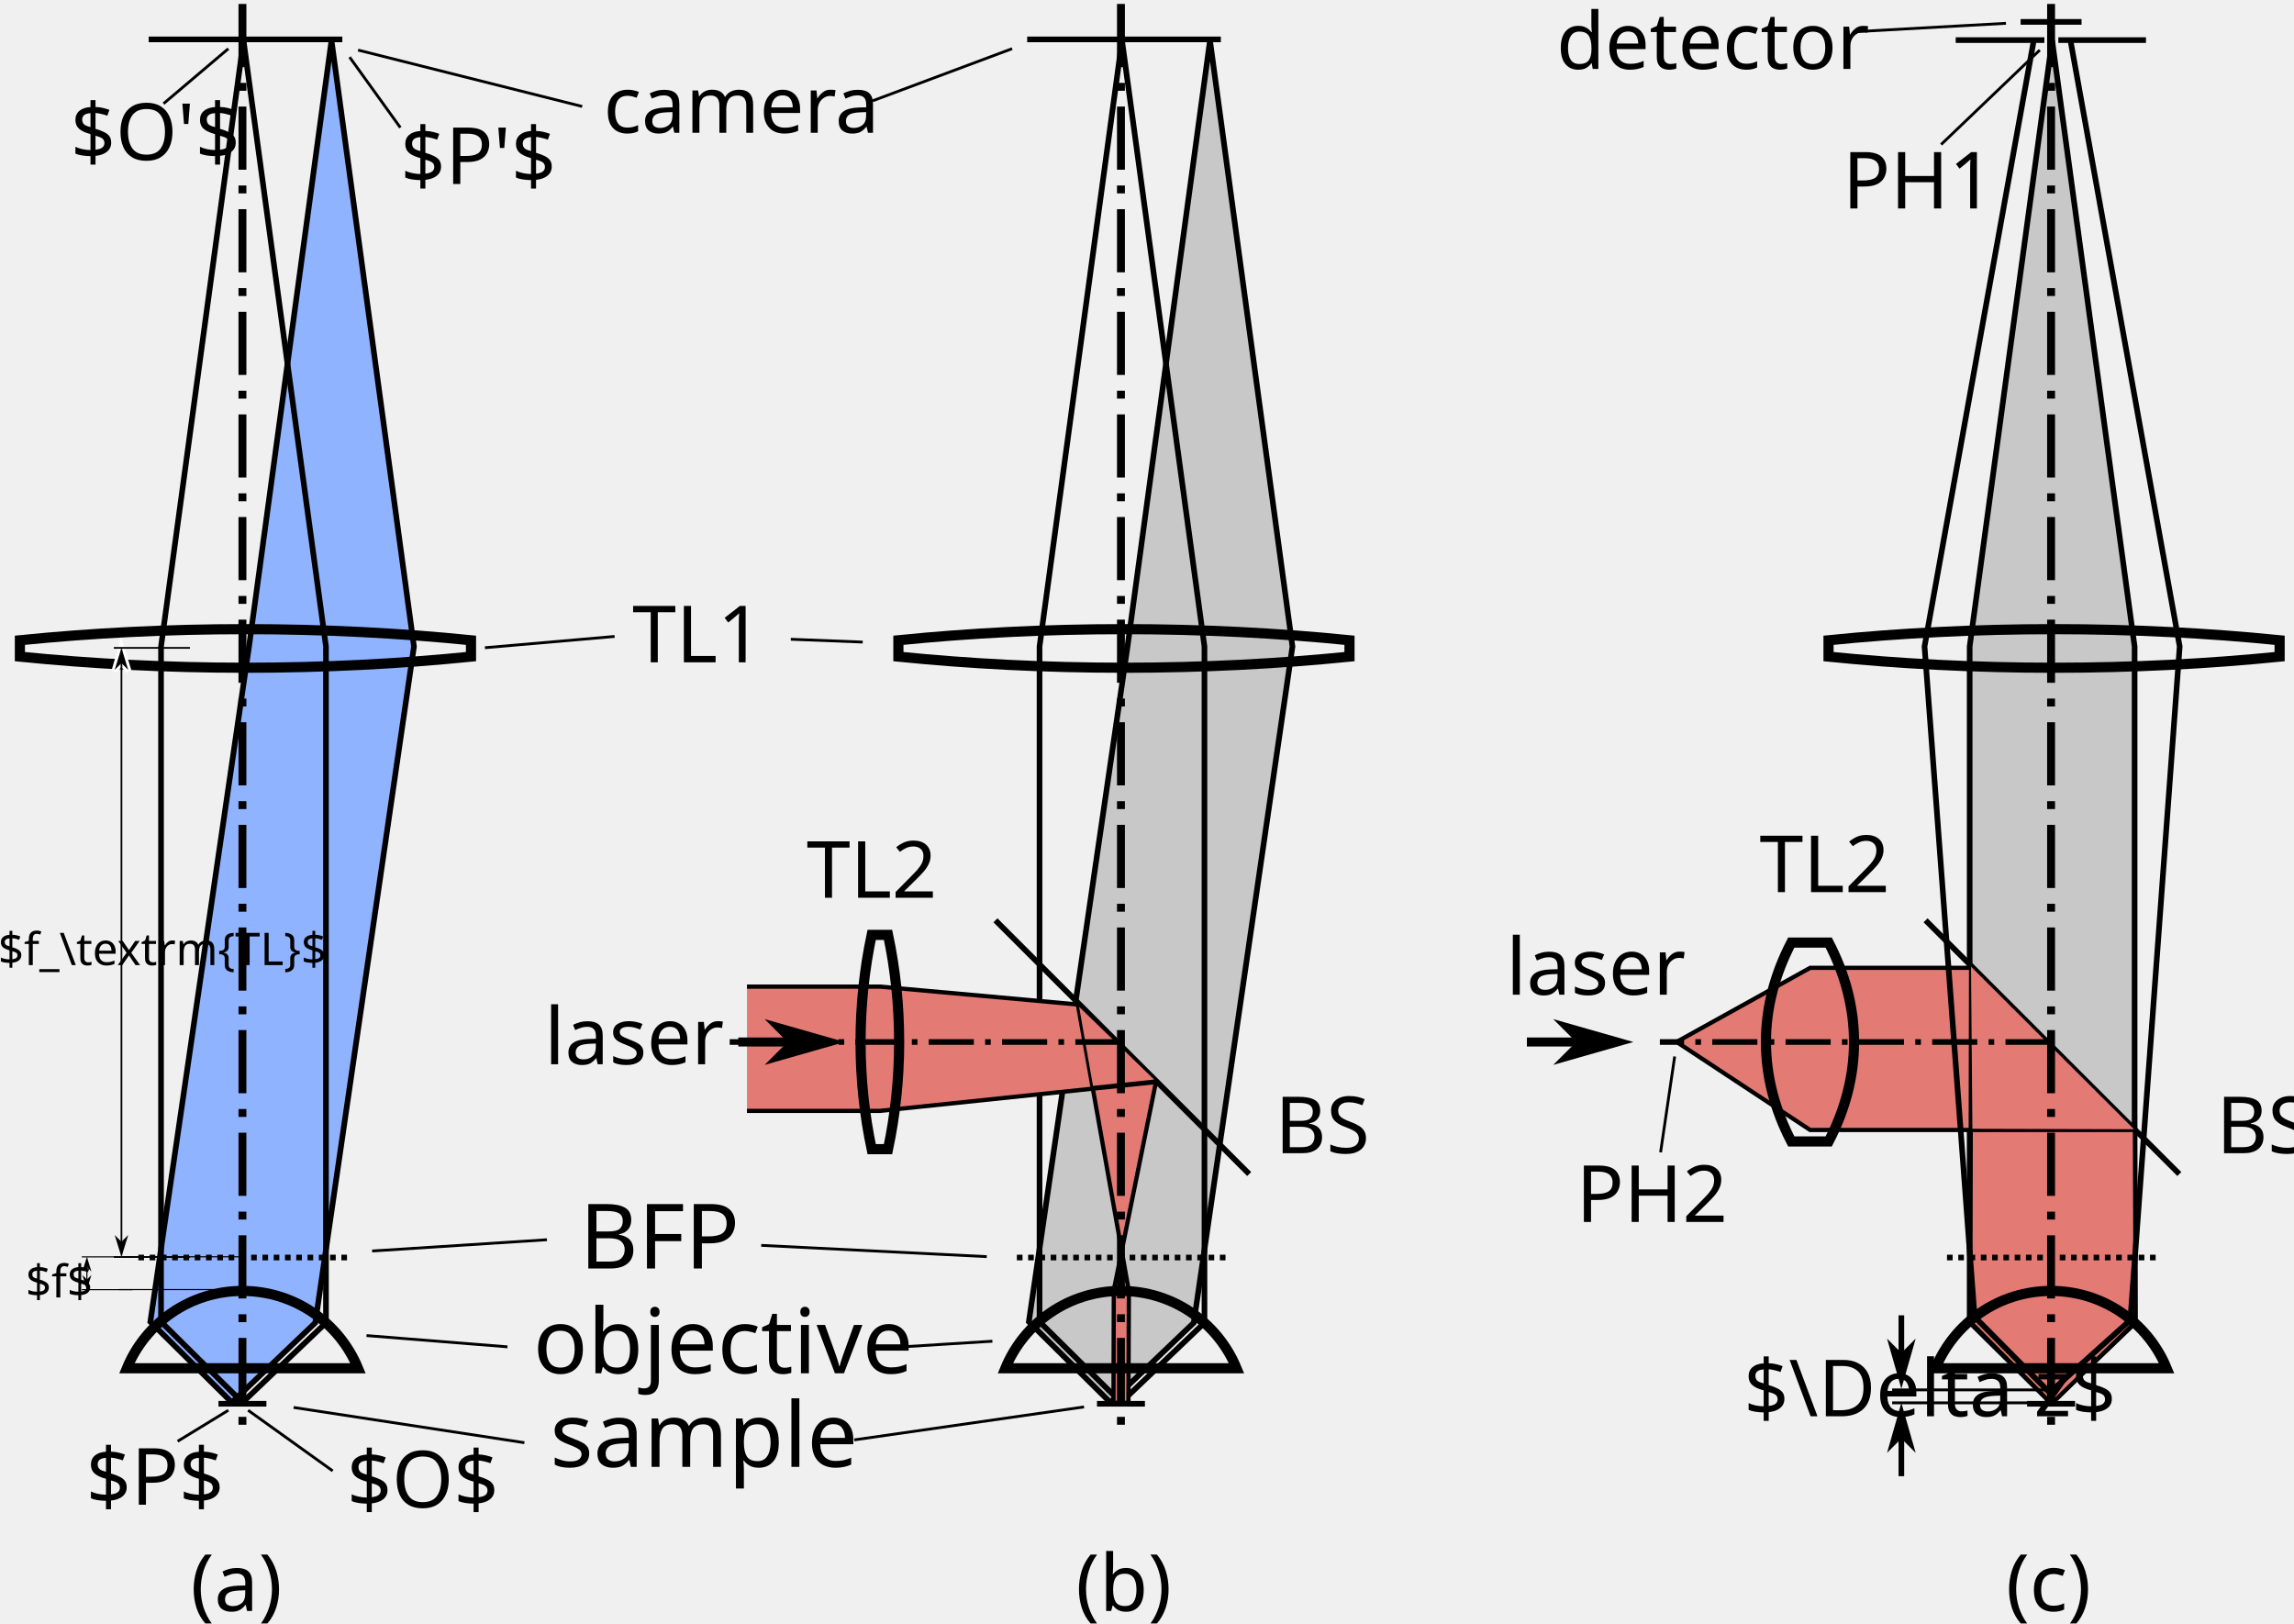
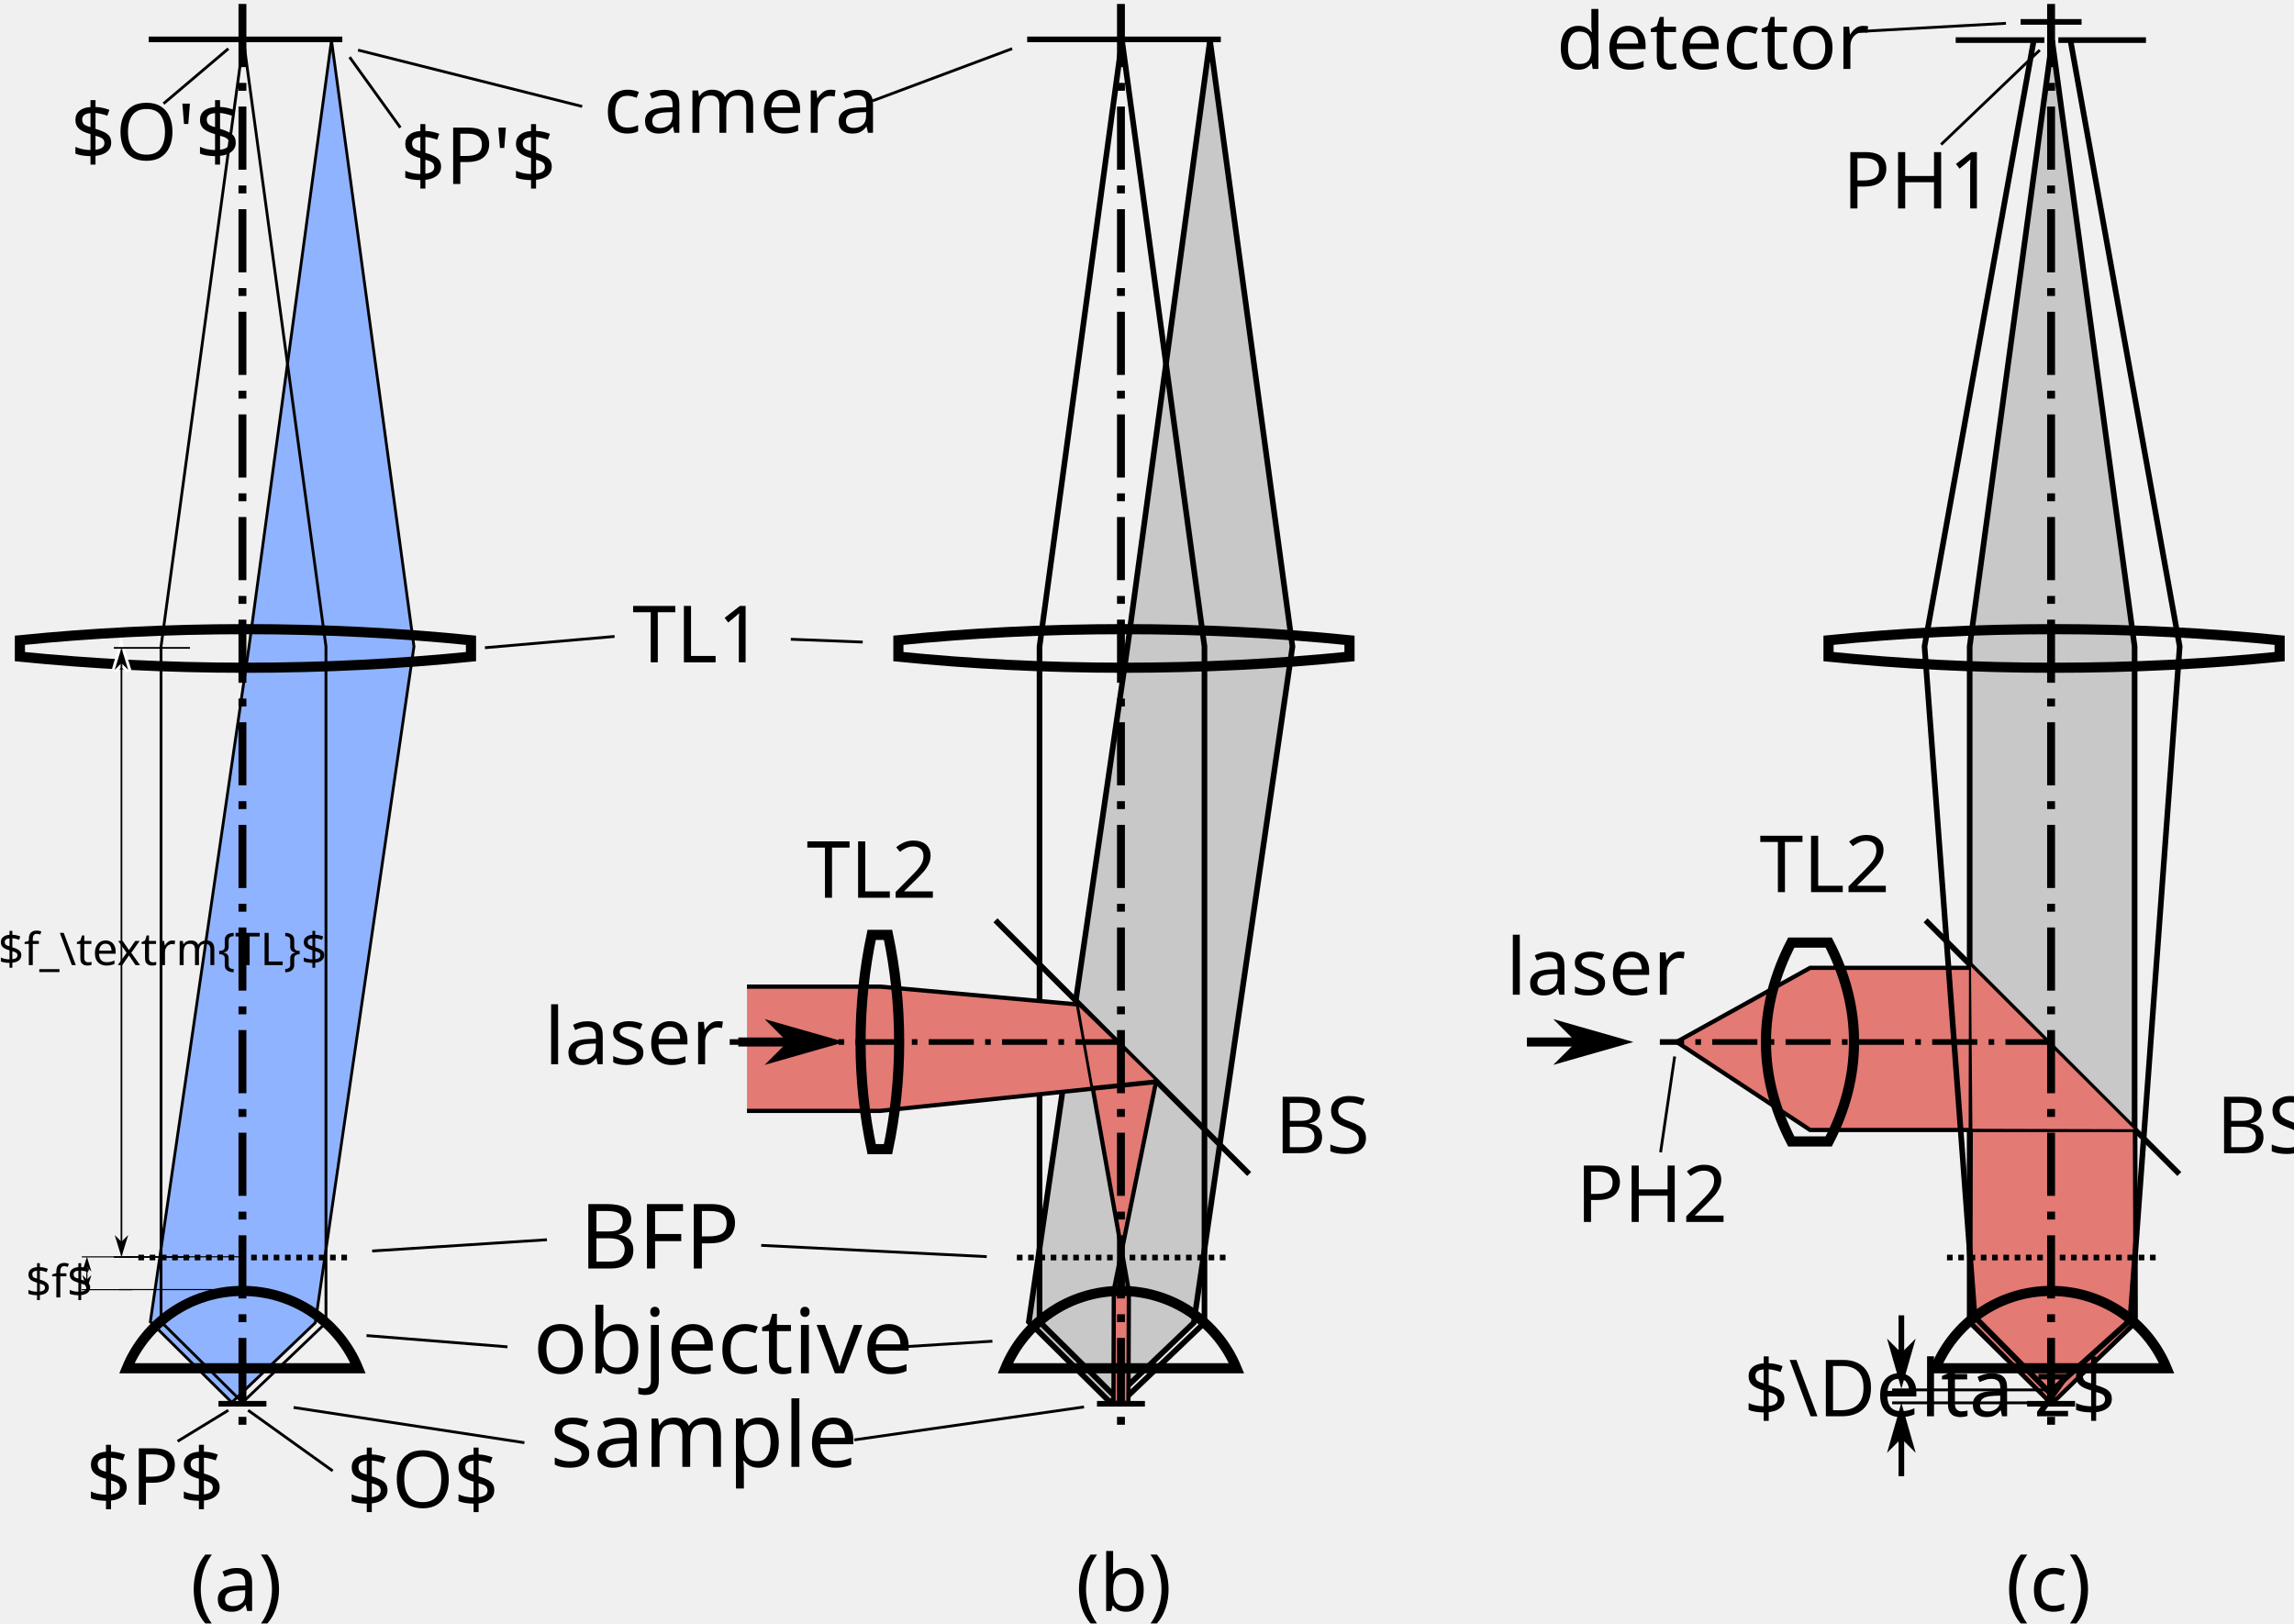
<svg xmlns="http://www.w3.org/2000/svg" width="406.835" height="287.882" id="svg2" version="1.1">
  <defs id="defs4">
    <marker orient="auto" refY="0" refX="0" id="TriangleOutL" style="overflow:visible">
      <path id="path3945" d="m 5.77,0 -8.65,5 0,-10 8.65,5 z" style="fill-rule:evenodd;stroke:#000000;stroke-width:1pt;marker-start:none" transform="scale(0.8,0.8)" />
    </marker>
    <marker orient="auto" refY="0" refX="0" id="Arrow2Lend" style="overflow:visible">
      <path id="path3823" style="font-size:12px;fill-rule:evenodd;stroke-width:0.625;stroke-linejoin:round" d="M 8.719,4.034 -2.207,0.016 8.719,-4.002 c -1.745,2.372 -1.735,5.617 -6e-7,8.035 z" transform="matrix(-1.1,0,0,-1.1,-1.1,0)" />
    </marker>
    <marker orient="auto" refY="0" refX="0" id="Arrow1Mend" style="overflow:visible">
      <path id="path3811" d="M 0,0 5,-5 -12.5,0 5,5 0,0 z" style="fill-rule:evenodd;stroke:#000000;stroke-width:1pt;marker-start:none" transform="matrix(-0.4,0,0,-0.4,-4,0)" />
    </marker>
    <marker orient="auto" refY="0" refX="0" id="Arrow1Lend" style="overflow:visible">
      <path id="path3805" d="M 0,0 5,-5 -12.5,0 5,5 0,0 z" style="fill-rule:evenodd;stroke:#000000;stroke-width:1pt;marker-start:none" transform="matrix(-0.8,0,0,-0.8,-10,0)" />
    </marker>
    <marker orient="auto" refY="0" refX="0" id="Arrow2Mend" style="overflow:visible">
      <path id="path3829" style="font-size:12px;fill-rule:evenodd;stroke-width:0.625;stroke-linejoin:round" d="M 8.719,4.034 -2.207,0.016 8.719,-4.002 c -1.745,2.372 -1.735,5.617 -6e-7,8.035 z" transform="scale(-0.6,-0.6)" />
    </marker>
    <marker style="overflow:visible" id="DistanceStart" refX="0" refY="0" orient="auto">
      <g id="g2300">
        <path style="fill:none;stroke:#ffffff;stroke-width:1.15;stroke-linecap:square" d="M 0,0 2,0" id="path2306" />
        <path style="fill:#000000;fill-rule:evenodd;stroke:none" d="M 0,0 13,4 9,0 13,-4 0,0 z" id="path2302" />
        <path style="fill:none;stroke:#000000;stroke-width:1;stroke-linecap:square" d="M 0,-4 0,40" id="path2304" />
      </g>
    </marker>
    <marker style="overflow:visible" id="DistanceEnd" refX="0" refY="0" orient="auto">
      <g id="g3858">
        <path style="fill:none;stroke:#ffffff;stroke-width:1.15;stroke-linecap:square" d="M 0,0 -2,0" id="path2316" />
        <path style="fill:#000000;fill-rule:evenodd;stroke:none" d="M 0,0 -13,4 -9,0 -13,-4 0,0 z" id="path2312" />
        <path style="fill:none;stroke:#000000;stroke-width:1;stroke-linecap:square" d="M 0,-4 0,40" id="path2314" />
      </g>
    </marker>
    <marker orient="auto" refY="0" refX="0" id="DiamondMstart" style="overflow:visible">
      <path id="path3894" d="M 0,-7.071 -7.071,0 0,7.071 7.071,0 0,-7.071 z" style="fill-rule:evenodd;stroke:#000000;stroke-width:1pt;marker-start:none" transform="matrix(0.4,0,0,0.4,2.6,0)" />
    </marker>
    <marker style="overflow:visible" id="DistanceStart-0" refX="0" refY="0" orient="auto">
      <g id="g2300-6">
        <path style="fill:none;stroke:#ffffff;stroke-width:1.15;stroke-linecap:square" d="M 0,0 2,0" id="path2306-8" />
        <path style="fill:#000000;fill-rule:evenodd;stroke:none" d="M 0,0 13,4 9,0 13,-4 0,0 z" id="path2302-9" />
        <path style="fill:none;stroke:#000000;stroke-width:1;stroke-linecap:square" d="M 0,-4 0,40" id="path2304-2" />
      </g>
    </marker>
    <marker style="overflow:visible" id="DistanceEnd-6" refX="0" refY="0" orient="auto">
      <g id="g3858-6">
        <path style="fill:none;stroke:#ffffff;stroke-width:1.15;stroke-linecap:square" d="M 0,0 -2,0" id="path2316-4" />
        <path style="fill:#000000;fill-rule:evenodd;stroke:none" d="M 0,0 -13,4 -9,0 -13,-4 0,0 z" id="path2312-9" />
        <path style="fill:none;stroke:#000000;stroke-width:1;stroke-linecap:square" d="M 0,-4 0,40" id="path2314-5" />
      </g>
    </marker>
    <marker style="overflow:visible" id="marker6828" refX="0" refY="0" orient="auto">
      <g id="g6830">
        <path style="fill:none;stroke:#ffffff;stroke-width:1.15;stroke-linecap:square" d="M 0,0 2,0" id="path6832" />
        <path style="fill:#000000;fill-rule:evenodd;stroke:none" d="M 0,0 13,4 9,0 13,-4 0,0 z" id="path6834" />
        <path style="fill:none;stroke:#000000;stroke-width:1;stroke-linecap:square" d="M 0,-4 0,40" id="path6836" />
      </g>
    </marker>
    <marker style="overflow:visible" id="marker6838" refX="0" refY="0" orient="auto">
      <g id="g6840">
        <path style="fill:none;stroke:#ffffff;stroke-width:1.15;stroke-linecap:square" d="M 0,0 -2,0" id="path6842" />
        <path style="fill:#000000;fill-rule:evenodd;stroke:none" d="M 0,0 -13,4 -9,0 -13,-4 0,0 z" id="path6844" />
        <path style="fill:none;stroke:#000000;stroke-width:1;stroke-linecap:square" d="M 0,-4 0,40" id="path6846" />
      </g>
    </marker>
    <marker orient="auto" refY="0" refX="0" id="Arrow1Mend-9" style="overflow:visible">
      <path id="path3811-4" d="M 0,0 5,-5 -12.5,0 5,5 0,0 z" style="fill-rule:evenodd;stroke:#000000;stroke-width:1pt;marker-start:none" transform="matrix(-0.4,0,0,-0.4,-4,0)" />
    </marker>
  </defs>
  <g id="layer4" style="opacity:1;display:inline" transform="translate(-10.96076,-1.1920918e-8)" />
  <g id="layer3" style="display:inline" transform="translate(-10.96076,-1.1920918e-8)" />
  <g id="layer1" style="display:inline" transform="translate(-153.4405,-7.691754)">
    <text xml:space="preserve" style="font-size:13px;font-style:normal;font-variant:normal;font-weight:normal;font-stretch:normal;line-height:125%;letter-spacing:0px;word-spacing:0px;fill:#000000;fill-opacity:1;stroke:none;font-family:Gentium;-inkscape-font-specification:Gentium" x="259" y="125.362" id="text3987">
      <tspan id="tspan3989" x="259" y="125.362" />
    </text>
    <text xml:space="preserve" style="font-size:16px;font-style:normal;font-variant:normal;font-weight:normal;font-stretch:normal;line-height:125%;letter-spacing:0px;word-spacing:0px;fill:#000000;fill-opacity:1;stroke:none;font-family:Gentium;-inkscape-font-specification:Gentium" x="248" y="251.266" id="text3995">
      <tspan id="tspan3997" x="248" y="251.266">objective</tspan>
    </text>
    <text xml:space="preserve" style="font-size:16px;font-style:normal;font-variant:normal;font-weight:normal;font-stretch:normal;line-height:125%;letter-spacing:0px;word-spacing:0px;fill:#000000;fill-opacity:1;stroke:none;font-family:Gentium;-inkscape-font-specification:Gentium" x="251" y="267.862" id="text3999">
      <tspan id="tspan4001" x="251" y="267.862">sample</tspan>
    </text>
    <text xml:space="preserve" style="font-size:14px;font-style:normal;font-variant:normal;font-weight:normal;font-stretch:normal;line-height:125%;letter-spacing:0px;word-spacing:0px;fill:#000000;fill-opacity:1;stroke:none;font-family:Gentium;-inkscape-font-specification:Gentium" x="260.48" y="31.245" id="text4003">
      <tspan id="tspan4005" x="260.48" y="31.245">camera</tspan>
    </text>
-     <path style="fill:#90b3ff;fill-opacity:1;stroke:#000000;stroke-width:1px;stroke-linecap:butt;stroke-linejoin:miter;stroke-opacity:1;display:inline" d="m 180.105,242.126 17.5,-119.764 14.625,-107.5 14.625,107.5 -17.5,119.941 -14.802,14.134 z" id="path3985-5" />
-     <path style="opacity:1;fill:none;fill-opacity:1;stroke:#000000;stroke-width:1px;stroke-linecap:butt;stroke-linejoin:miter;stroke-opacity:1;display:inline" d="m 182,242.126 0,-119.764 14.625,-107.5 14.625,107.5 0,119.941 -14.802,14.134 z" id="path3985" />
+     <path style="fill:#90b3ff;fill-opacity:1;stroke:#000000;stroke-width:0.5;stroke-linecap:butt;stroke-linejoin:miter;stroke-opacity:1;display:inline" d="m 180.105,242.126 17.5,-119.764 14.625,-107.5 14.625,107.5 -17.5,119.941 -14.802,14.134 z" id="path3985-5" />
+     <path style="opacity:1;fill:none;fill-opacity:1;stroke:#000000;stroke-width:0.5;stroke-linecap:butt;stroke-linejoin:miter;stroke-opacity:1;display:inline" d="m 182,242.126 0,-119.764 14.625,-107.5 14.625,107.5 0,119.941 -14.802,14.134 z" id="path3985" />
    <path style="fill:none;stroke:none" id="path2985" d="m 209.78,207.254 c 16.705,3.204 23.252,9.357 15.651,14.708" />
    <path style="fill:none;stroke:#000000;stroke-width:1.8;stroke-miterlimit:4;stroke-opacity:1;stroke-dasharray:none;stroke-dashoffset:0" d="m 196.438,236.656 c -9.254,0 -17.19,5.658 -20.5,13.719 l 41,0 c -3.309,-8.062 -11.245,-13.719 -20.5,-13.719 z" id="path3759" />
    <path style="fill:none;stroke:#000000;stroke-width:1.8;stroke-miterlimit:4;stroke-opacity:1;stroke-dasharray:none;stroke-dashoffset:0" d="m 196.969,119.281 c -13.992,0 -27.429,0.704 -40,1.969 l 0,2.906 c 12.571,1.262 26.011,1.969 40,1.969 13.983,0 27.439,-0.708 40,-1.969 l 0,-2.906 c -12.561,-1.263 -26.014,-1.969 -40,-1.969 z" id="path3763" />
    <path style="fill:none;stroke:#000000;stroke-width:1.4;stroke-linecap:butt;stroke-linejoin:miter;stroke-miterlimit:4;stroke-opacity:1;stroke-dasharray:11.2, 2.8, 1.4, 2.8;stroke-dashoffset:0;marker-start:none" d="m 196.438,8.392 0,253.152" id="path3784" />
    <path style="fill:none;stroke:#000000;stroke-width:1px;stroke-linecap:butt;stroke-linejoin:miter;stroke-opacity:1" d="m 179.809,14.679 34.342,0" id="path3978" />
    <path style="fill:none;stroke:#000000;stroke-width:1px;stroke-linecap:butt;stroke-linejoin:miter;stroke-opacity:1" d="m 192.188,256.669 8.5,0" id="path3001" />
    <path style="fill:none;stroke:#000000;stroke-width:1;stroke-linecap:butt;stroke-linejoin:miter;stroke-miterlimit:4;stroke-opacity:1;stroke-dasharray:1, 1;stroke-dashoffset:0" d="m 177.98,230.731 38,0" id="path3003" />
    <text xml:space="preserve" style="font-size:16px;font-style:normal;font-variant:normal;font-weight:normal;font-stretch:normal;line-height:125%;letter-spacing:0px;word-spacing:0px;fill:#000000;fill-opacity:1;stroke:none;font-family:Gentium;-inkscape-font-specification:Gentium" x="256.23" y="232.669" id="text3773">
      <tspan id="tspan3775" x="256.23" y="232.669">BFP</tspan>
    </text>
    <text xml:space="preserve" style="font-size:14px;font-style:normal;font-variant:normal;font-weight:normal;font-stretch:normal;line-height:125%;letter-spacing:0px;word-spacing:0px;fill:#000000;fill-opacity:1;stroke:none;font-family:Gentium;-inkscape-font-specification:Gentium" x="265.581" y="125.164" id="text7295">
      <tspan id="tspan7297" x="265.581" y="125.164">TL1</tspan>
    </text>
    <flowRoot xml:space="preserve" id="flowRoot9099" style="font-size:8px;font-style:normal;font-variant:normal;font-weight:normal;font-stretch:normal;line-height:125%;letter-spacing:0px;word-spacing:0px;fill:#000000;fill-opacity:1;stroke:none;font-family:Gentium;-inkscape-font-specification:Gentium" transform="translate(142.4797,-34.30945)">
      <flowRegion id="flowRegion9101">
        <rect id="rect9103" width="70.5" height="81" x="83" y="247.73" />
      </flowRegion>
      <flowPara id="flowPara9105" />
    </flowRoot>
    <path style="fill:none;stroke:#000000;stroke-width:0.5;stroke-linecap:butt;stroke-linejoin:miter;stroke-opacity:1" d="m 97,220.249 -31,2" id="path9499" transform="translate(153.4405,7.324853)" />
    <path style="fill:none;stroke:#000000;stroke-width:0.5;stroke-linecap:butt;stroke-linejoin:miter;stroke-opacity:1" d="m 135,221.249 40,2" id="path9501" transform="translate(153.4405,7.324853)" />
    <path style="fill:none;stroke:#000000;stroke-width:0.5;stroke-linecap:butt;stroke-linejoin:miter;stroke-opacity:1" d="m 90,239.249 -25,-2" id="path9503" transform="translate(153.4405,7.324853)" />
    <path style="fill:none;stroke:#000000;stroke-width:0.5;stroke-linecap:butt;stroke-linejoin:miter;stroke-opacity:1" d="m 109,113.249 -23,2" id="path9505" transform="translate(153.4405,7.324853)" />
    <path style="fill:none;stroke:#000000;stroke-width:0.5;stroke-linecap:butt;stroke-linejoin:miter;stroke-opacity:1" d="m 140.25,113.749 12.75,0.5" id="path9507" transform="translate(153.4405,7.324853)" />
    <path style="fill:none;stroke:#000000;stroke-width:0.5;stroke-linecap:butt;stroke-linejoin:miter;stroke-opacity:1" d="M 103.25,19.249 63.5,9.249" id="path9509" transform="translate(153.4405,7.324853)" />
    <path style="fill:none;stroke:#000000;stroke-width:0.5;stroke-linecap:butt;stroke-linejoin:miter;stroke-opacity:1" d="M 154.75,18.249 179.5,8.999" id="path9511" transform="translate(153.4405,7.324853)" />
    <path style="fill:none;stroke:#000000;stroke-width:0.5;stroke-linecap:butt;stroke-linejoin:miter;stroke-opacity:1" d="m 160,239.249 16,-1" id="path9513" transform="translate(153.4405,7.324853)" />
    <path style="fill:none;stroke:#000000;stroke-width:0.5;stroke-linecap:butt;stroke-linejoin:miter;stroke-opacity:1" d="m 304.941,263.074 40.75,-5.846" id="path9515" />
    <path style="fill:none;stroke:#000000;stroke-width:0.5;stroke-linecap:butt;stroke-linejoin:miter;stroke-opacity:1" d="m 246.441,263.574 -40.931,-6.25" id="path9517" />
    <text xml:space="preserve" style="font-size:14px;font-style:normal;font-variant:normal;font-weight:normal;font-stretch:normal;line-height:125%;letter-spacing:0px;word-spacing:0px;fill:#000000;fill-opacity:1;stroke:none;font-family:Gentium;-inkscape-font-specification:Gentium" x="15.25" y="267.249" id="text3135" transform="translate(153.4405,7.324853)">
      <tspan id="tspan3137" x="15.25" y="267.249">$P$</tspan>
    </text>
    <text xml:space="preserve" style="font-size:14px;font-style:normal;font-variant:normal;font-weight:normal;font-stretch:normal;line-height:125%;letter-spacing:0px;word-spacing:0px;fill:#000000;fill-opacity:1;stroke:none;font-family:Gentium;-inkscape-font-specification:Gentium" x="61.5" y="267.749" id="text3139" transform="translate(153.4405,7.324853)">
      <tspan id="tspan3141" x="61.5" y="267.749">$O$</tspan>
    </text>
    <path style="fill:none;stroke:#000000;stroke-width:0.5;stroke-linecap:butt;stroke-linejoin:miter;stroke-miterlimit:4;stroke-opacity:1;stroke-dasharray:none" d="m 59,261.249 -15,-10.75" id="path4043" transform="translate(153.4405,7.324853)" />
    <path style="fill:none;stroke:#000000;stroke-width:0.5;stroke-linecap:butt;stroke-linejoin:miter;stroke-miterlimit:4;stroke-opacity:1;stroke-dasharray:none" d="m 31.5,255.999 9,-5.5" id="path4045" transform="translate(153.4405,7.324853)" />
    <text xml:space="preserve" style="font-size:14px;font-style:normal;font-variant:normal;font-weight:normal;font-stretch:normal;line-height:125%;letter-spacing:0px;word-spacing:0px;fill:#000000;fill-opacity:1;stroke:none;font-family:Gentium;-inkscape-font-specification:Gentium" x="224.441" y="40.324" id="text4047">
      <tspan id="tspan4049" x="224.441" y="40.324">$P'$</tspan>
    </text>
    <text xml:space="preserve" style="font-size:14px;font-style:normal;font-variant:normal;font-weight:normal;font-stretch:normal;line-height:125%;letter-spacing:0px;word-spacing:0px;fill:#000000;fill-opacity:1;stroke:none;font-family:Gentium;-inkscape-font-specification:Gentium" x="165.941" y="36.074" id="text4051">
      <tspan id="tspan4053" x="165.941" y="36.074">$O'$</tspan>
    </text>
    <path style="fill:none;stroke:#000000;stroke-width:0.5;stroke-linecap:butt;stroke-linejoin:miter;stroke-miterlimit:4;stroke-opacity:1;stroke-dasharray:none" d="m 71,22.999 -9,-12.5" id="path4055" transform="translate(153.4405,7.324853)" />
    <path style="fill:none;stroke:#000000;stroke-width:0.5;stroke-linecap:butt;stroke-linejoin:miter;stroke-miterlimit:4;stroke-opacity:1;stroke-dasharray:none" d="m 182.441,26.074 11.5,-9.75" id="path4057" />
  </g>
  <g id="layer6" transform="translate(-10.96076,-1.1920918e-8)" style="display:inline">
    <text xml:space="preserve" style="font-size:14px;font-style:normal;font-variant:normal;font-weight:normal;font-stretch:normal;line-height:125%;letter-spacing:0px;word-spacing:0px;fill:#000000;fill-opacity:1;stroke:none;font-family:Gentium;-inkscape-font-specification:Gentium" x="44.75" y="285.729" id="text7256">
      <tspan id="tspan7258" x="44.75" y="285.729">(a)</tspan>
    </text>
    <text xml:space="preserve" style="font-size:14px;font-style:normal;font-variant:normal;font-weight:normal;font-stretch:normal;line-height:125%;letter-spacing:0px;word-spacing:0px;fill:#000000;fill-opacity:1;stroke:none;font-family:Gentium;-inkscape-font-specification:Gentium" x="107.515" y="188.759" id="text7268">
      <tspan x="107.515" y="188.759" id="tspan7272">laser</tspan>
    </text>
    <path style="fill:#c8c8c8;fill-opacity:1;stroke:#000000;stroke-width:1px;stroke-linecap:butt;stroke-linejoin:miter;stroke-opacity:1;display:inline" d="m 193.425,234.434 17.5,-119.764 14.625,-107.5 14.625,107.5 -17.5,119.941 -14.802,14.134 z" id="path3985-5-0" />
    <path style="opacity:1;fill:none;fill-opacity:1;stroke:#000000;stroke-width:1px;stroke-linecap:butt;stroke-linejoin:miter;stroke-opacity:1;display:inline" d="m 195.32,234.434 0,-119.764 14.625,-107.5 14.625,107.5 0,119.941 -14.802,14.134 z" id="path3985-4" />
    <path transform="translate(13.32024,-7.691753)" style="fill:none;stroke:none;display:inline" id="path2985-8" d="m 209.78,207.254 c 16.705,3.204 23.252,9.357 15.651,14.708" />
    <path style="fill:none;stroke:#000000;stroke-width:1.8;stroke-miterlimit:4;stroke-opacity:1;stroke-dasharray:none;stroke-dashoffset:0;display:inline" d="m 210.289,111.589 c -13.992,0 -27.429,0.704 -40,1.969 l 0,2.906 c 12.571,1.262 26.011,1.969 40,1.969 13.983,0 27.439,-0.708 40,-1.969 l 0,-2.906 c -12.561,-1.263 -26.014,-1.969 -40,-1.969 z" id="path3763-1" />
    <path style="fill:none;stroke:#000000;stroke-width:1px;stroke-linecap:butt;stroke-linejoin:miter;stroke-opacity:1;display:inline" d="m 193.129,6.987 34.342,0" id="path3978-2" />
    <path style="fill:none;stroke:#000000;stroke-width:1px;stroke-linecap:butt;stroke-linejoin:miter;stroke-opacity:1;display:inline" d="m 205.508,248.978 8.5,0" id="path3001-5" />
    <path style="fill:none;stroke:#000000;stroke-width:1;stroke-linecap:butt;stroke-linejoin:miter;stroke-miterlimit:4;stroke-opacity:1;stroke-dasharray:1, 1;stroke-dashoffset:0;display:inline" d="m 191.3,223.04 38,0" id="path3003-9" />
    <path style="fill:none;stroke:#000000;stroke-width:1px;stroke-linecap:butt;stroke-linejoin:miter;stroke-opacity:1;display:inline" d="m 187.5,163.229 45,45" id="path7149" />
    <path style="fill:#e37a74;fill-opacity:1;stroke:#000000;stroke-width:0.75;stroke-linecap:butt;stroke-linejoin:miter;stroke-opacity:1;display:inline" d="m 143.438,174.994 23.638,0 35.038,3.165 9.053,50.835 -0.082,19.814 -2.652,0 0.059,-20.012 7.475,-36.879 -48.987,5.119 -23.543,0" id="path3985-5-0-3-6" />
    <path style="fill:none;stroke:#000000;stroke-width:1.8;stroke-miterlimit:4;stroke-opacity:1;stroke-dasharray:none;stroke-dashoffset:0;display:inline" d="m 170.422,184.814 c 0,-6.646 -0.704,-13.029 -1.969,-19 l -2.906,0 c -1.262,5.971 -1.969,12.355 -1.969,19 0,6.642 0.708,13.033 1.969,19 l 2.906,0 c 1.263,-5.966 1.969,-12.357 1.969,-19 z" id="path3763-1-3" />
    <path style="fill:none;stroke:#000000;stroke-width:1.8;stroke-miterlimit:4;stroke-opacity:1;stroke-dasharray:none;stroke-dashoffset:0;display:inline" d="m 209.758,228.964 c -9.254,0 -17.19,5.658 -20.5,13.719 l 41,0 c -3.309,-8.062 -11.245,-13.719 -20.5,-13.719 z" id="path3759-7" />
    <path style="fill:#e37a74;fill-opacity:1;stroke:#000000;stroke-width:0.25;stroke-linecap:butt;stroke-linejoin:miter;stroke-opacity:1" d="m 202.147,178.211 13.782,13.363 -11.235,1.157 z" id="path7234" />
    <path style="fill:none;stroke:#000000;stroke-width:1.4;stroke-linecap:butt;stroke-linejoin:miter;stroke-miterlimit:4;stroke-opacity:1;stroke-dasharray:11.2, 2.8, 1.4, 2.8;stroke-dashoffset:0;marker-start:none;display:inline" d="m 209.758,0.7 0,253.152" id="path3784-7" />
    <text xml:space="preserve" style="font-size:14px;font-style:normal;font-variant:normal;font-weight:normal;font-stretch:normal;line-height:125%;letter-spacing:0px;word-spacing:0px;fill:#000000;fill-opacity:1;stroke:none;font-family:Gentium;-inkscape-font-specification:Gentium" x="201.75" y="285.729" id="text7260">
      <tspan id="tspan7262" x="201.75" y="285.729">(b)</tspan>
    </text>
    <text xml:space="preserve" style="font-size:14px;font-style:normal;font-variant:normal;font-weight:normal;font-stretch:normal;line-height:125%;letter-spacing:0px;word-spacing:0px;fill:#000000;fill-opacity:1;stroke:none;font-family:Gentium;-inkscape-font-specification:Gentium" x="237.078" y="204.535" id="text7264">
      <tspan id="tspan7266" x="237.078" y="204.535">BS</tspan>
    </text>
    <path style="fill:none;stroke:#000000;stroke-width:1;stroke-linecap:butt;stroke-linejoin:miter;stroke-miterlimit:4;stroke-opacity:1;stroke-dasharray:8, 2, 1, 2;stroke-dashoffset:0" d="m 209.671,184.814 -69.296,0" id="path7299" />
    <path style="fill:none;stroke:#000000;stroke-width:1.6;stroke-linecap:butt;stroke-linejoin:miter;stroke-miterlimit:4;stroke-opacity:1;stroke-dasharray:none;marker-start:none;marker-end:url(#Arrow1Mend)" d="m 141.9,184.814 15.733,0" id="path7301" />
    <path style="opacity:1;fill:#c8c8c8;fill-opacity:1;stroke:#000000;stroke-width:1px;stroke-linecap:butt;stroke-linejoin:miter;stroke-opacity:1;display:inline" d="m 360.277,234.434 0,-119.764 14.625,-107.5 14.625,107.5 0,119.941 -14.802,14.134 z" id="path3985-4-1" />
    <path transform="translate(178.2775,-7.691751)" style="fill:none;stroke:none;display:inline" id="path2985-8-2" d="m 209.78,207.254 c 16.705,3.204 23.252,9.357 15.651,14.708" />
    <path style="fill:none;stroke:#000000;stroke-width:1.8;stroke-miterlimit:4;stroke-opacity:1;stroke-dasharray:none;stroke-dashoffset:0;display:inline" d="m 375.246,111.59 c -13.992,0 -27.429,0.704 -40,1.969 l 0,2.906 c 12.571,1.262 26.011,1.969 40,1.969 13.983,0 27.439,-0.708 40,-1.969 l 0,-2.906 c -12.561,-1.263 -26.014,-1.969 -40,-1.969 z" id="path3763-1-9" />
    <path style="fill:none;stroke:#000000;stroke-width:1px;stroke-linecap:butt;stroke-linejoin:miter;stroke-opacity:1;display:inline" d="m 370.465,248.978 8.5,0" id="path3001-5-9" />
    <path style="fill:#e37a74;fill-opacity:1;stroke:#000000;stroke-width:0.75;stroke-linecap:butt;stroke-linejoin:miter;stroke-opacity:1;display:inline" d="m 308.395,184.741 23.59,-13.081 28.546,0 -0.139,62.814 14.413,14.51 14.908,-14.532 -0.127,-34.032 -57.602,0 -23.59,-15.556" id="path3985-5-0-3-6-8" />
    <path style="fill:none;stroke:#000000;stroke-width:1px;stroke-linecap:butt;stroke-linejoin:miter;stroke-opacity:1;display:inline" d="m 352.457,163.229 45,45" id="path7149-8" />
    <path style="fill:none;stroke:#000000;stroke-width:1.8;stroke-miterlimit:4;stroke-opacity:1;stroke-dasharray:none;stroke-dashoffset:0;display:inline" d="m 339.768,184.814 c 0,-6.169 -1.607,-12.094 -4.494,-17.636 l -6.634,0 c -2.881,5.543 -4.494,11.469 -4.494,17.636 0,6.165 1.617,12.098 4.494,17.636 l 6.634,0 c 2.883,-5.538 4.494,-11.47 4.494,-17.636 z" id="path3763-1-3-5" />
    <path style="fill:none;stroke:#000000;stroke-width:1.8;stroke-miterlimit:4;stroke-opacity:1;stroke-dasharray:none;stroke-dashoffset:0;display:inline" d="m 374.715,228.964 c -9.254,0 -17.19,5.658 -20.5,13.719 l 41,0 c -3.309,-8.062 -11.245,-13.719 -20.5,-13.719 z" id="path3759-7-0" />
    <path style="fill:#e37a74;fill-opacity:1;stroke:#000000;stroke-width:0.25;stroke-linecap:butt;stroke-linejoin:miter;stroke-opacity:1;display:inline" d="m 360.386,171.14 29.338,29.273 -29.09,-0.081 z" id="path7234-9" />
    <path style="fill:none;stroke:#000000;stroke-width:1.4;stroke-linecap:butt;stroke-linejoin:miter;stroke-miterlimit:4;stroke-opacity:1;stroke-dasharray:11.2, 2.8, 1.4, 2.8;stroke-dashoffset:0;marker-start:none;display:inline" d="m 374.715,0.7 0,253.152" id="path3784-7-6" />
    <text xml:space="preserve" style="font-size:14px;font-style:normal;font-variant:normal;font-weight:normal;font-stretch:normal;line-height:125%;letter-spacing:0px;word-spacing:0px;fill:#000000;fill-opacity:1;stroke:none;display:inline;font-family:Gentium;-inkscape-font-specification:Gentium" x="366.707" y="285.729" id="text7260-3">
      <tspan id="tspan7262-8" x="366.707" y="285.729">(c)</tspan>
    </text>
    <text xml:space="preserve" style="font-size:14px;font-style:normal;font-variant:normal;font-weight:normal;font-stretch:normal;line-height:125%;letter-spacing:0px;word-spacing:0px;fill:#000000;fill-opacity:1;stroke:none;display:inline;font-family:Gentium;-inkscape-font-specification:Gentium" x="404.035" y="204.535" id="text7264-5">
      <tspan id="tspan7266-6" x="404.035" y="204.535">BS</tspan>
    </text>
    <path style="fill:none;stroke:#000000;stroke-width:1;stroke-linecap:butt;stroke-linejoin:miter;stroke-miterlimit:4;stroke-opacity:1;stroke-dasharray:8, 2, 1, 2;stroke-dashoffset:0;display:inline" d="m 374.628,184.814 -69.296,0" id="path7299-1" />
    <path style="fill:none;stroke:#000000;stroke-width:1.6;stroke-linecap:butt;stroke-linejoin:miter;stroke-miterlimit:4;stroke-opacity:1;stroke-dasharray:none;marker-start:none;marker-end:url(#Arrow1Mend);display:inline" d="m 281.755,184.814 15.733,0" id="path7301-1" />
    <text xml:space="preserve" style="font-size:14px;font-style:normal;font-variant:normal;font-weight:normal;font-stretch:normal;line-height:125%;letter-spacing:0px;word-spacing:0px;fill:#000000;fill-opacity:1;stroke:none;font-family:Gentium;-inkscape-font-specification:Gentium" x="290.5" y="216.729" id="text9355">
      <tspan id="tspan9357" x="290.5" y="216.729">PH2</tspan>
    </text>
    <text xml:space="preserve" style="font-size:14px;font-style:normal;font-variant:normal;font-weight:normal;font-stretch:normal;line-height:125%;letter-spacing:0px;word-spacing:0px;fill:#000000;fill-opacity:1;stroke:none;font-family:Gentium;-inkscape-font-specification:Gentium" x="337.75" y="36.979" id="text9359">
      <tspan id="tspan9361" x="337.75" y="36.979">PH1</tspan>
    </text>
    <text xml:space="preserve" style="font-size:14px;font-style:normal;font-variant:normal;font-weight:normal;font-stretch:normal;line-height:125%;letter-spacing:0px;word-spacing:0px;fill:#000000;fill-opacity:1;stroke:none;font-family:Gentium;-inkscape-font-specification:Gentium" x="287" y="12.229" id="text9363">
      <tspan id="tspan9365" x="287" y="12.229">detector</tspan>
    </text>
    <text xml:space="preserve" style="font-size:14px;font-style:normal;font-variant:normal;font-weight:normal;font-stretch:normal;line-height:125%;letter-spacing:0px;word-spacing:0px;fill:#000000;fill-opacity:1;stroke:none;font-family:Gentium;-inkscape-font-specification:Gentium" x="154" y="159.229" id="text9367">
      <tspan id="tspan9369" x="154" y="159.229">TL2</tspan>
    </text>
    <text xml:space="preserve" style="font-size:14px;font-style:normal;font-variant:normal;font-weight:normal;font-stretch:normal;line-height:125%;letter-spacing:0px;word-spacing:0px;fill:#000000;fill-opacity:1;stroke:none;font-family:Gentium;-inkscape-font-specification:Gentium" x="323" y="158.229" id="text9371">
      <tspan id="tspan9373" x="323" y="158.229">TL2</tspan>
    </text>
    <text xml:space="preserve" style="font-size:14px;font-style:normal;font-variant:normal;font-weight:normal;font-stretch:normal;line-height:125%;letter-spacing:0px;word-spacing:0px;fill:#000000;fill-opacity:1;stroke:none;display:inline;font-family:Gentium;-inkscape-font-specification:Gentium" x="278.072" y="176.424" id="text7268-5">
      <tspan x="278.072" y="176.424" id="tspan7272-9">laser</tspan>
    </text>
    <path style="fill:none;stroke:#000000;stroke-width:1;stroke-linecap:butt;stroke-linejoin:miter;stroke-miterlimit:4;stroke-opacity:1;stroke-dasharray:1, 1;stroke-dashoffset:0;display:inline" d="m 356.257,223.04 38,0" id="path3003-9-0" />
    <path style="fill:none;stroke:#000000;stroke-width:0.5;stroke-linecap:butt;stroke-linejoin:miter;stroke-opacity:1" d="m 294.5,204.749 2.5,-17" id="path9576" transform="translate(10.96076,-0.3669014)" />
    <path style="fill:none;stroke:#000000;stroke-width:0.5;stroke-linecap:butt;stroke-linejoin:miter;stroke-opacity:1" d="M 361.75,9.249 344.25,25.999" id="path9578" transform="translate(10.96076,-0.3669014)" />
    <path style="fill:none;stroke:#000000;stroke-width:0.5;stroke-linecap:butt;stroke-linejoin:miter;stroke-opacity:1" d="M 339.961,5.62 366.711,4.132" id="path9580" />
    <path style="opacity:1;fill:none;fill-opacity:1;stroke:#000000;stroke-width:1px;stroke-linecap:butt;stroke-linejoin:miter;stroke-opacity:1;display:inline" d="M 360.656,7.312 341.312,114.656 350.188,233.562 363.5,247 377.812,234.125 386.562,114.656 367.219,7.312" transform="translate(10.96076,1.1920918e-8)" id="path3985-4-1-4" />
    <path style="fill:none;stroke:#000000;stroke-width:1px;stroke-linecap:butt;stroke-linejoin:miter;stroke-opacity:1;display:inline" d="m 376.003,7.112 15.54,0" id="path3978-2-3-7" />
    <path style="fill:none;stroke:#000000;stroke-width:1px;stroke-linecap:butt;stroke-linejoin:miter;stroke-opacity:1;display:inline" d="m 369.311,3.882 10.808,0" id="path3978-2-3-8" />
    <path style="fill:none;stroke:#000000;stroke-width:1px;stroke-linecap:butt;stroke-linejoin:miter;stroke-opacity:1;display:inline" d="m 357.8,7.112 15.727,0" id="path3978-2-3" />
    <path style="fill:none;stroke:#000000;stroke-width:0.5;stroke-linecap:butt;stroke-linejoin:miter;stroke-opacity:1" d="m 363.541,248.814 -27.975,0" id="path4101" transform="translate(10.96076,1.1920918e-8)" />
    <path style="fill:none;stroke:#000000;stroke-width:0.5;stroke-linecap:butt;stroke-linejoin:miter;stroke-opacity:1" d="m 363.718,246.516 -28.152,0" id="path4103" transform="translate(10.96076,1.1920918e-8)" />
    <path style="fill:none;stroke:#000000;stroke-width:1px;stroke-linecap:butt;stroke-linejoin:miter;stroke-opacity:1;marker-start:none;marker-end:url(#Arrow1Mend-9)" d="m 348.162,233.291 0,11.049" id="path4105" />
    <path style="fill:none;stroke:#000000;stroke-width:1px;stroke-linecap:butt;stroke-linejoin:miter;stroke-opacity:1;marker-end:url(#Arrow1Mend-9);display:inline" d="m 348.162,261.819 0,-11.049" id="path4105-4" />
    <text xml:space="preserve" style="font-size:14px;font-style:normal;font-variant:normal;font-weight:normal;font-stretch:normal;line-height:125%;letter-spacing:0px;word-spacing:0px;fill:#000000;fill-opacity:1;stroke:none;font-family:Gentium;-inkscape-font-specification:Gentium" x="320.199" y="251.201" id="text5021">
      <tspan id="tspan5023" x="320.199" y="251.201">$\Delta z$</tspan>
    </text>
  </g>
  <g id="layer2" style="opacity:1;display:none" transform="translate(-153.4405,-7.691754)">
    <path style="fill:none;stroke:#000000;stroke-width:2.9;stroke-miterlimit:4;stroke-opacity:1;stroke-dasharray:none;stroke-dashoffset:0" id="path3971" d="m 304.056,123.022 c 0,59.137 -47.94,107.076 -107.076,107.076 -59.137,0 -107.076,-47.94 -107.076,-107.076 0,-59.137 47.94,-107.076 107.076,-107.076 59.137,0 107.076,47.94 107.076,107.076 z" transform="translate(0,-0.316744)" />
  </g>
  <g id="g5418" transform="translate(-10.96076,-1.1920918e-8)">
    <path id="path3797" d="m 26.37,228.739 0,-5.817" style="fill:none;stroke:#000000;stroke-width:0.2;stroke-linecap:butt;stroke-linejoin:miter;stroke-miterlimit:4;stroke-opacity:1;stroke-dasharray:none;marker-start:url(#DistanceStart);marker-mid:none;marker-end:url(#DistanceEnd)" />
    <path id="path5390" d="m 32.073,222.909 22.109,0" style="fill:none;stroke:#000000;stroke-width:0.2;stroke-linecap:butt;stroke-linejoin:miter;stroke-miterlimit:4;stroke-opacity:1;stroke-dasharray:none" />
    <path id="path5390-7" d="m 32.073,228.724 22.109,0" style="fill:none;stroke:#000000;stroke-width:0.2;stroke-linecap:butt;stroke-linejoin:miter;stroke-miterlimit:4;stroke-opacity:1;stroke-dasharray:none" />
  </g>
  <g id="g6583" transform="translate(-10.96076,-1.1920918e-8)">
    <path id="path6581" d="m 31.266,118.915 1.203,-4.125 1.312,4.219 -1.297,-1.406 z" style="fill:none;stroke:#ffffff;stroke-width:1;stroke-linecap:butt;stroke-linejoin:miter;stroke-miterlimit:4;stroke-opacity:1;stroke-dasharray:none" />
    <path id="path6195" d="m 32.5,222.946 0,-108.031" style="fill:none;stroke:#000000;stroke-width:0.3;stroke-linecap:butt;stroke-linejoin:miter;stroke-miterlimit:4;stroke-opacity:1;stroke-dasharray:none;marker-start:url(#DistanceStart);marker-end:url(#DistanceEnd)" />
  </g>
  <text xml:space="preserve" style="font-size:8px;font-style:normal;font-variant:normal;font-weight:normal;font-stretch:normal;line-height:125%;letter-spacing:0px;word-spacing:0px;fill:#000000;fill-opacity:1;stroke:none;font-family:Gentium;-inkscape-font-specification:Gentium" x="-0.344" y="171.175" id="text6587">
    <tspan id="tspan6589" x="-0.344" y="171.175">$f_\textrm{TL}$</tspan>
  </text>
  <text xml:space="preserve" style="font-size:8px;font-style:normal;font-variant:normal;font-weight:normal;font-stretch:normal;line-height:125%;letter-spacing:0px;word-spacing:0px;fill:#000000;fill-opacity:1;stroke:none;font-family:Gentium;-inkscape-font-specification:Gentium" x="4.54" y="230.124" id="text6591">
    <tspan id="tspan6593" x="4.54" y="230.124">$f$</tspan>
  </text>
</svg>
